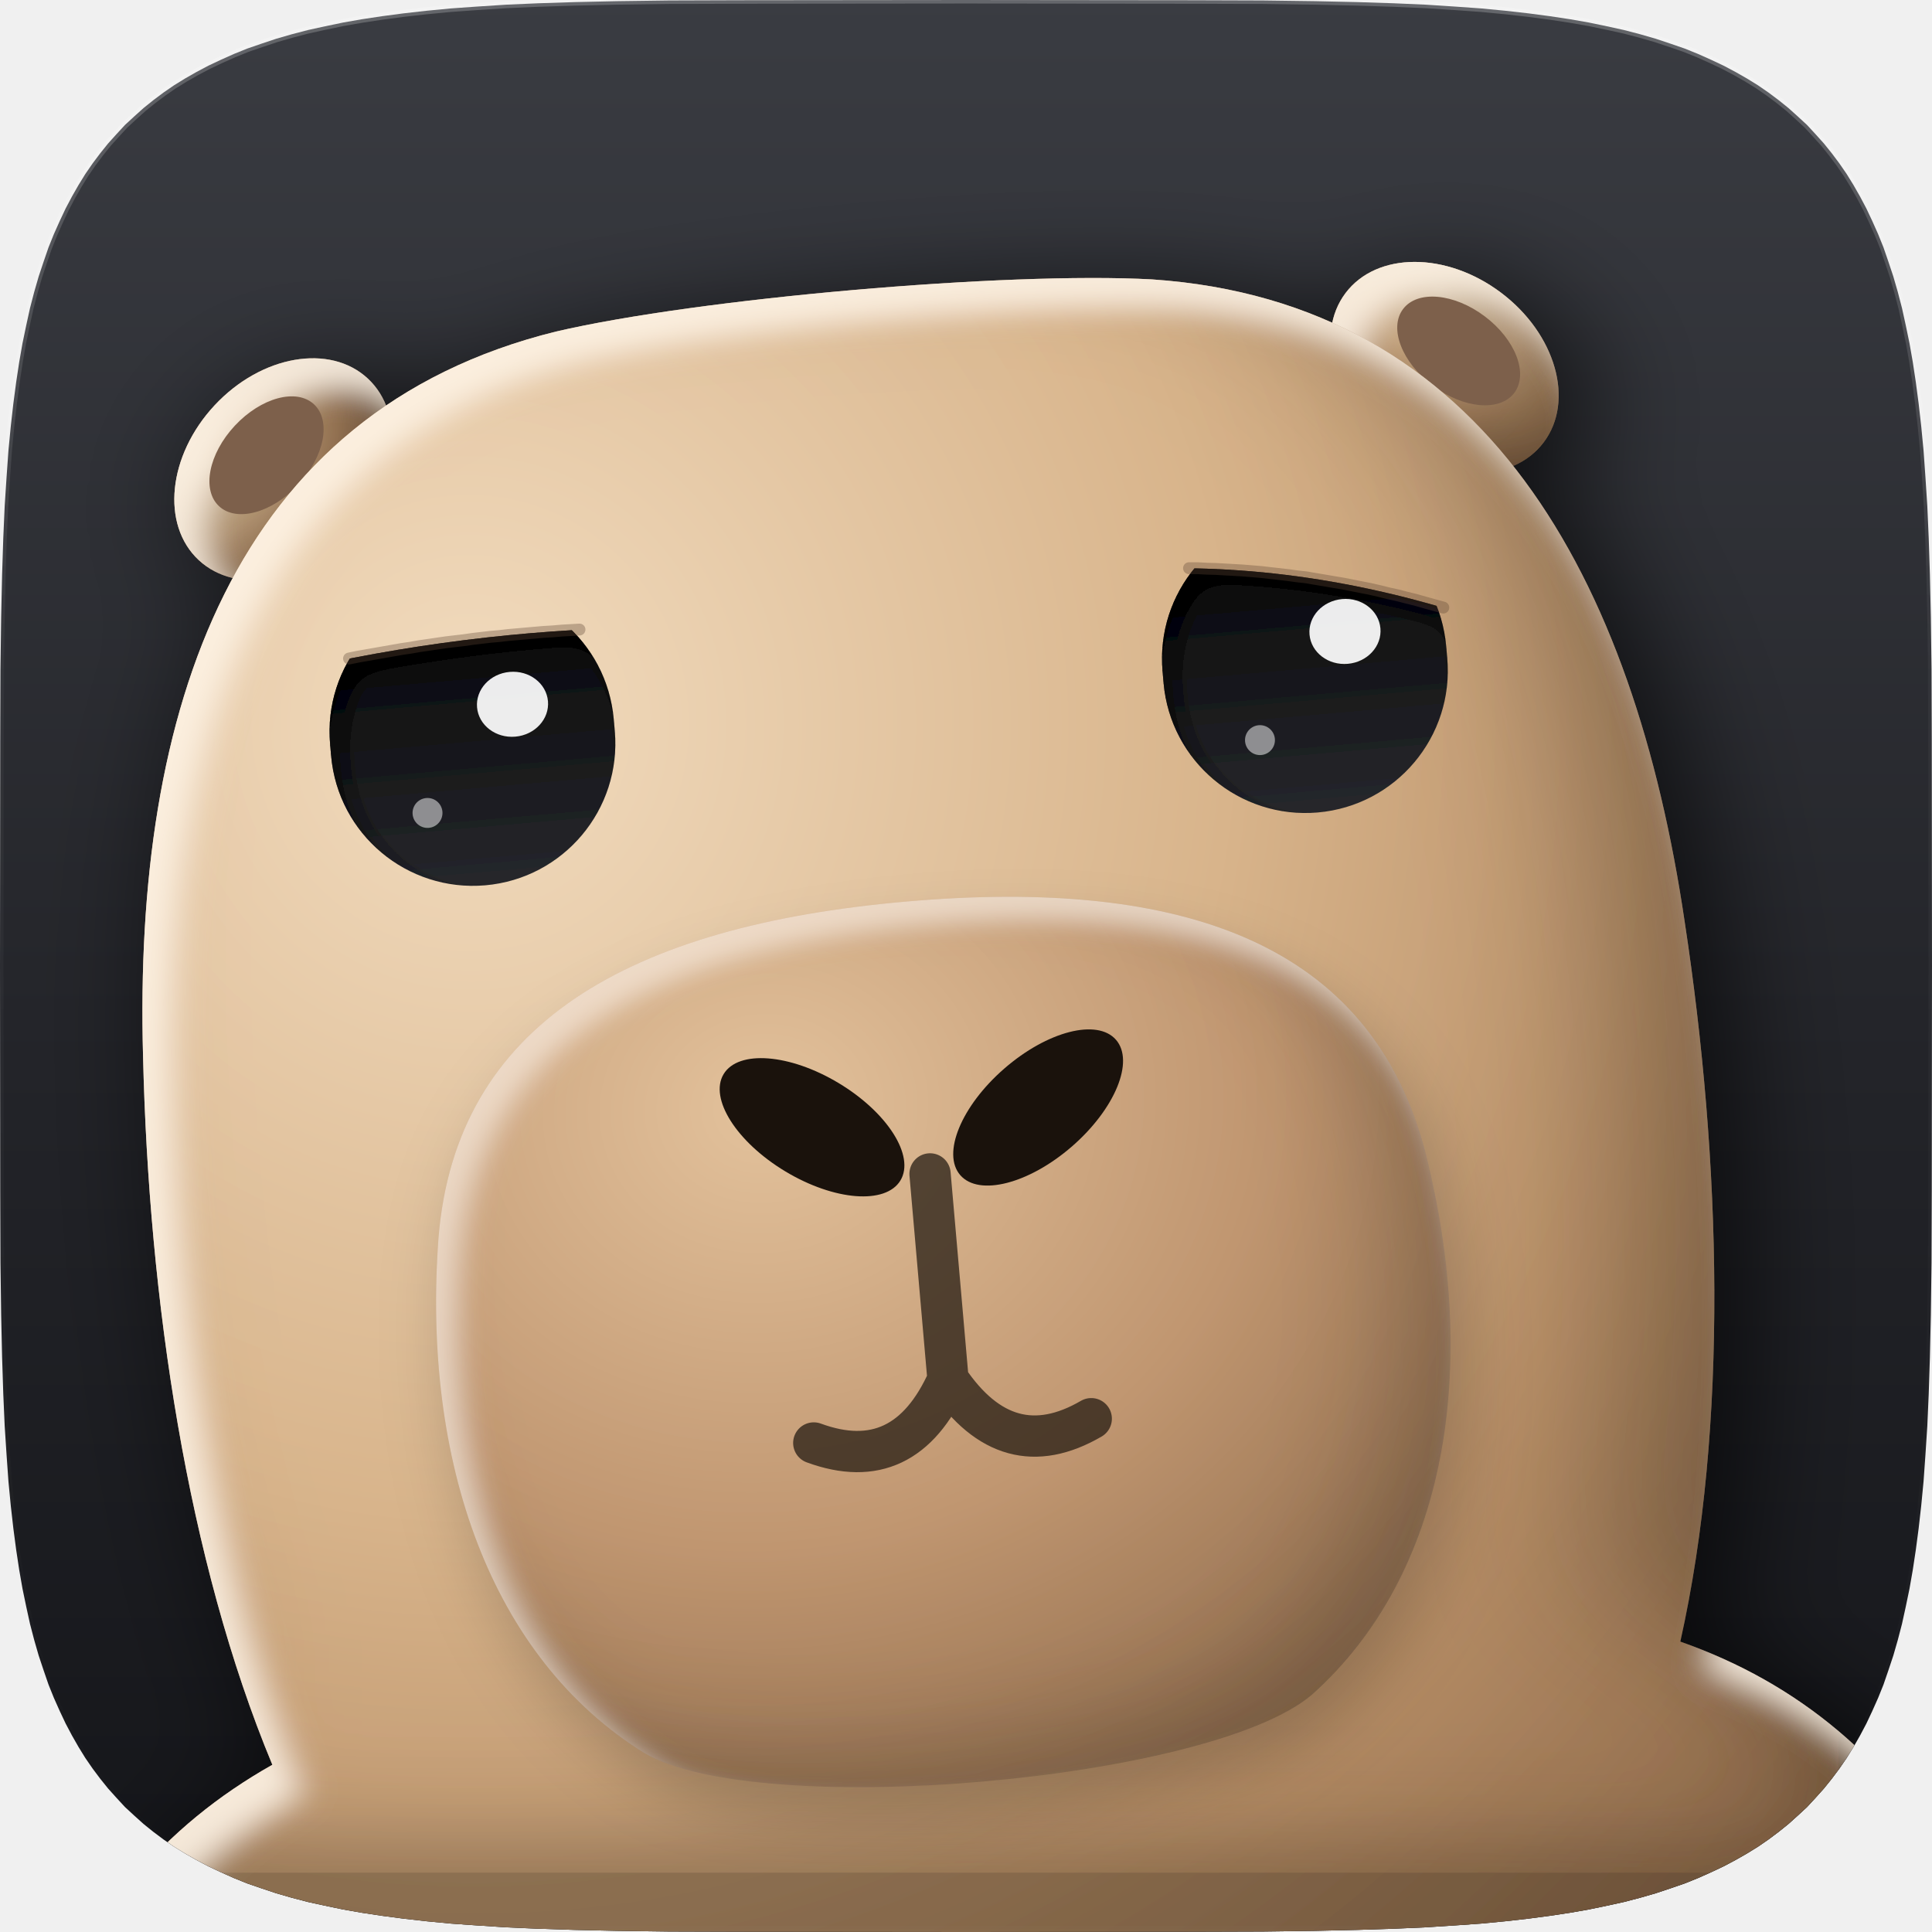
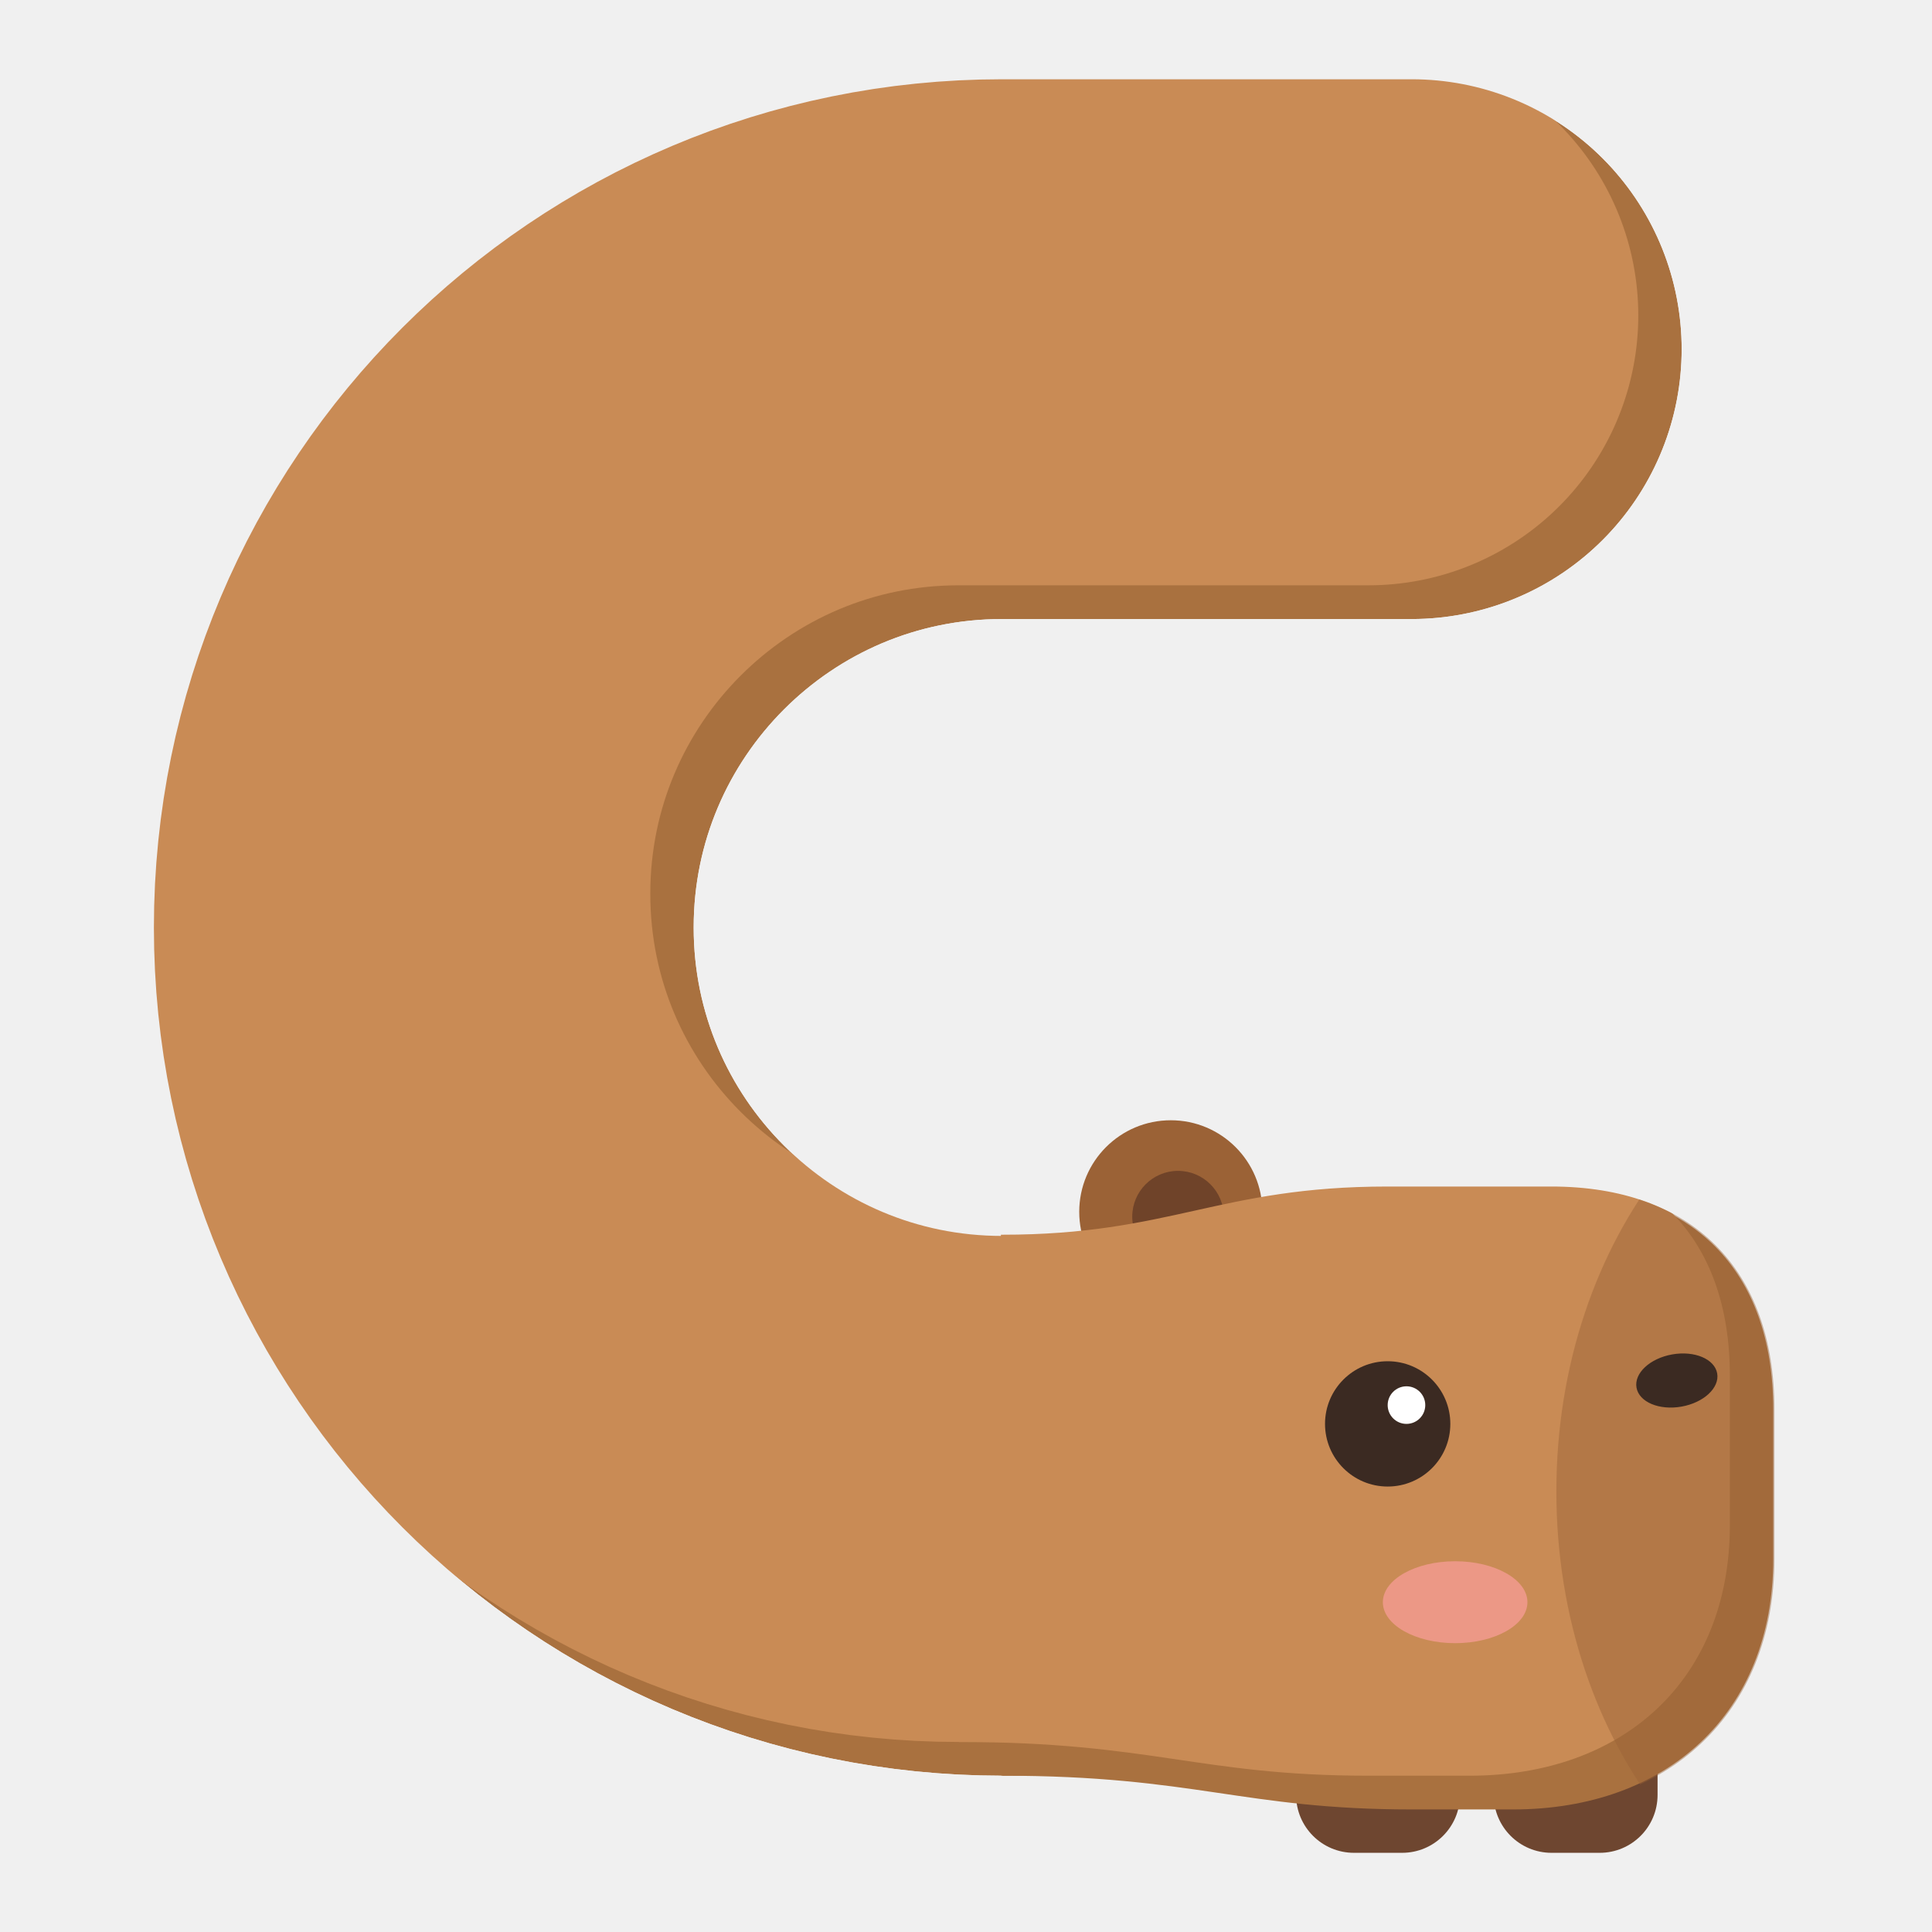
- <svg xmlns="http://www.w3.org/2000/svg" width="1024" height="1024" viewBox="100 100 824 824">
-   <defs>
-     <path id="squircle" d="M924.0 512.0 L923.9 608.0 L923.8 638.6 L923.5 660.9 L923.1 679.0 L922.6 694.5 L922.0 708.2 L921.2 720.5 L920.4 731.8 L919.4 742.2 L918.3 751.9 L917.1 761.0 L915.8 769.6 L914.4 777.6 L912.8 785.3 L911.2 792.6 L909.4 799.5 L907.5 806.1 L905.4 812.4 L903.3 818.5 L901.0 824.2 L898.5 829.8 L896.0 835.1 L893.3 840.2 L890.5 845.1 L887.6 849.8 L884.5 854.3 L881.2 858.7 L877.9 862.8 L874.3 866.8 L870.7 870.7 L866.8 874.3 L862.8 877.9 L858.7 881.2 L854.3 884.5 L849.8 887.6 L845.1 890.5 L840.2 893.3 L835.1 896.0 L829.8 898.5 L824.2 901.0 L818.5 903.3 L812.4 905.4 L806.1 907.5 L799.5 909.4 L792.6 911.2 L785.3 912.8 L777.6 914.4 L769.6 915.8 L761.0 917.1 L751.9 918.3 L742.2 919.4 L731.8 920.4 L720.5 921.2 L708.2 922.0 L694.5 922.6 L679.0 923.1 L660.9 923.5 L638.6 923.8 L608.0 923.9 L512.0 924.0 L416.0 923.9 L385.4 923.8 L363.1 923.5 L345.0 923.1 L329.5 922.6 L315.8 922.0 L303.5 921.2 L292.2 920.4 L281.8 919.4 L272.1 918.3 L263.0 917.1 L254.4 915.8 L246.4 914.4 L238.7 912.8 L231.4 911.2 L224.5 909.4 L217.9 907.5 L211.6 905.4 L205.5 903.3 L199.8 901.0 L194.2 898.5 L188.9 896.0 L183.8 893.3 L178.9 890.5 L174.2 887.6 L169.7 884.5 L165.3 881.2 L161.2 877.9 L157.2 874.3 L153.3 870.7 L149.7 866.8 L146.1 862.8 L142.8 858.7 L139.5 854.3 L136.4 849.8 L133.5 845.1 L130.7 840.2 L128.0 835.1 L125.5 829.8 L123.0 824.2 L120.7 818.5 L118.6 812.4 L116.5 806.1 L114.6 799.5 L112.8 792.6 L111.2 785.3 L109.6 777.6 L108.2 769.6 L106.9 761.0 L105.7 751.9 L104.6 742.2 L103.6 731.8 L102.8 720.5 L102.0 708.2 L101.4 694.5 L100.9 679.0 L100.5 660.9 L100.2 638.6 L100.1 608.0 L100.0 512.0 L100.1 416.0 L100.2 385.4 L100.5 363.1 L100.9 345.0 L101.4 329.5 L102.0 315.8 L102.8 303.5 L103.6 292.2 L104.6 281.8 L105.7 272.1 L106.9 263.0 L108.2 254.4 L109.6 246.4 L111.2 238.7 L112.8 231.4 L114.6 224.5 L116.5 217.9 L118.6 211.6 L120.7 205.5 L123.0 199.8 L125.5 194.2 L128.0 188.9 L130.7 183.8 L133.5 178.9 L136.4 174.2 L139.5 169.7 L142.8 165.3 L146.1 161.2 L149.7 157.2 L153.3 153.3 L157.2 149.7 L161.2 146.1 L165.3 142.8 L169.7 139.5 L174.2 136.4 L178.9 133.5 L183.8 130.7 L188.9 128.0 L194.2 125.5 L199.8 123.0 L205.5 120.7 L211.6 118.6 L217.9 116.5 L224.5 114.6 L231.4 112.8 L238.7 111.2 L246.4 109.6 L254.4 108.2 L263.0 106.9 L272.1 105.7 L281.8 104.6 L292.2 103.6 L303.5 102.8 L315.8 102.0 L329.5 101.4 L345.0 100.9 L363.1 100.5 L385.4 100.2 L416.0 100.1 L512.0 100.0 L608.0 100.1 L638.6 100.2 L660.9 100.5 L679.0 100.9 L694.5 101.4 L708.2 102.0 L720.5 102.8 L731.8 103.6 L742.2 104.6 L751.9 105.7 L761.0 106.9 L769.6 108.2 L777.6 109.6 L785.3 111.2 L792.6 112.8 L799.5 114.6 L806.1 116.5 L812.4 118.6 L818.5 120.7 L824.2 123.0 L829.8 125.5 L835.1 128.0 L840.2 130.7 L845.1 133.5 L849.8 136.4 L854.3 139.5 L858.7 142.8 L862.8 146.1 L866.8 149.7 L870.7 153.3 L874.3 157.2 L877.9 161.2 L881.2 165.3 L884.5 169.7 L887.6 174.2 L890.5 178.9 L893.3 183.8 L896.0 188.9 L898.5 194.2 L901.0 199.8 L903.3 205.5 L905.4 211.6 L907.5 217.9 L909.4 224.5 L911.2 231.4 L912.8 238.7 L914.4 246.4 L915.8 254.4 L917.1 263.0 L918.3 272.1 L919.4 281.8 L920.4 292.2 L921.2 303.5 L922.0 315.8 L922.6 329.5 L923.1 345.0 L923.5 363.1 L923.8 385.4 L923.9 416.0 Z" />
-     <clipPath id="clip">
-       <use href="#squircle" />
-     </clipPath>
-     <linearGradient id="bg" x1="0" y1="0" x2="0" y2="1">
-       <stop offset="0" stop-color="#3a3c42" />
-       <stop offset="0.55" stop-color="#232429" />
-       <stop offset="1" stop-color="#141519" />
-     </linearGradient>
-     <linearGradient id="rim" x1="0" y1="0" x2="0" y2="1">
-       <stop offset="0" stop-color="#fff" stop-opacity="0.22" />
-       <stop offset="0.35" stop-color="#fff" stop-opacity="0.04" />
-       <stop offset="1" stop-color="#fff" stop-opacity="0" />
-     </linearGradient>
-     <radialGradient id="body" cx="0.30" cy="0.18" r="0.95">
-       <stop offset="0" stop-color="#f2dcbf" />
-       <stop offset="0.38" stop-color="#d8b48b" />
-       <stop offset="0.62" stop-color="#b88f67" />
-       <stop offset="0.86" stop-color="#8c6849" />
-       <stop offset="1" stop-color="#5e4533" />
-     </radialGradient>
-     <radialGradient id="muzzle" cx="0.34" cy="0.22" r="0.9">
-       <stop offset="0" stop-color="#e3c29c" />
-       <stop offset="0.55" stop-color="#c09670" />
-       <stop offset="1" stop-color="#8d6a4b" />
-     </radialGradient>
-     <linearGradient id="eye" x1="0" y1="0" x2="0" y2="1">
-       <stop offset="0" stop-color="#050506" />
-       <stop offset="1" stop-color="#26272c" />
-     </linearGradient>
-     <linearGradient id="pad" x1="0" y1="0" x2="0.3" y2="1">
-       <stop offset="0" stop-color="#7f604a" />
-       <stop offset="1" stop-color="#5f4636" />
-     </linearGradient>
-     <radialGradient id="earIn" cx="0.5" cy="0.4" r="0.6">
-       <stop offset="0" stop-color="#7d604b" />
-       <stop offset="1" stop-color="#a8876a" stop-opacity="0.2" />
-     </radialGradient>
-     <filter id="sculpt" x="-20%" y="-20%" width="140%" height="140%">
-       <feGaussianBlur in="SourceAlpha" stdDeviation="30" result="b1" />
-       <feOffset in="b1" dx="-34" dy="-26" result="o1" />
-       <feComposite in="SourceAlpha" in2="o1" operator="out" result="edge1" />
-       <feFlood flood-color="#3b2f26" flood-opacity="0.55" />
-       <feComposite in2="edge1" operator="in" result="shade" />
-       <feGaussianBlur in="SourceAlpha" stdDeviation="6" result="b2" />
-       <feOffset in="b2" dx="10" dy="12" result="o2" />
-       <feComposite in="SourceAlpha" in2="o2" operator="out" result="edge2" />
-       <feFlood flood-color="#fff4e6" flood-opacity="0.85" />
-       <feComposite in2="edge2" operator="in" result="shine" />
-       <feMerge>
-         <feMergeNode in="SourceGraphic" />
-         <feMergeNode in="shade" />
-         <feMergeNode in="shine" />
-       </feMerge>
-     </filter>
-     <filter id="sculptSoft" x="-20%" y="-20%" width="140%" height="140%">
-       <feGaussianBlur in="SourceAlpha" stdDeviation="20" result="b1" />
-       <feOffset in="b1" dx="-20" dy="-16" result="o1" />
-       <feComposite in="SourceAlpha" in2="o1" operator="out" result="edge1" />
-       <feFlood flood-color="#3b2f26" flood-opacity="0.4" />
-       <feComposite in2="edge1" operator="in" result="shade" />
-       <feGaussianBlur in="SourceAlpha" stdDeviation="5" result="b2" />
-       <feOffset in="b2" dx="7" dy="9" result="o2" />
-       <feComposite in="SourceAlpha" in2="o2" operator="out" result="edge2" />
-       <feFlood flood-color="#fff4e6" flood-opacity="0.59" />
-       <feComposite in2="edge2" operator="in" result="shine" />
-       <feMerge>
-         <feMergeNode in="SourceGraphic" />
-         <feMergeNode in="shade" />
-         <feMergeNode in="shine" />
-       </feMerge>
-     </filter>
-     <filter id="cast" x="-20%" y="-20%" width="140%" height="140%">
-       <feGaussianBlur in="SourceAlpha" stdDeviation="22" />
-       <feOffset dx="10" dy="6" />
-       <feComponentTransfer>
-         <feFuncA type="linear" slope="0.7" />
-       </feComponentTransfer>
-     </filter>
-     <filter id="muzzleDrop" x="-20%" y="-20%" width="140%" height="150%">
-       <feGaussianBlur in="SourceAlpha" stdDeviation="12" />
-       <feOffset dx="4" dy="12" />
-       <feComponentTransfer>
-         <feFuncA type="linear" slope="0.2" />
-       </feComponentTransfer>
-     </filter>
-     <linearGradient id="muzzleFade" gradientUnits="userSpaceOnUse" x1="0" y1="500" x2="0" y2="640">
-       <stop offset="0" stop-color="#fff" stop-opacity="0" />
-       <stop offset="1" stop-color="#fff" />
-     </linearGradient>
-     <mask id="muzzleMask" maskUnits="userSpaceOnUse" x="0" y="0" width="1024" height="1100">
-       <rect width="1024" height="1100" fill="url(#muzzleFade)" />
+ <svg xmlns="http://www.w3.org/2000/svg" width="1024" height="1024" viewBox="0 0 1024 1024">
+   <g transform="translate(-133 -198.1) scale(1.2772)">
+     <path d="M642 860 H710 V900 A24 24 0 0 1 686 924 H666 A24 24 0 0 1 642 900 V860 Z" fill="#6E4630" />
+     <path d="M724 860 H792 V900 A24 24 0 0 1 768 924 H748 A24 24 0 0 1 724 900 V860 Z" fill="#6E4630" />
+     <circle cx="590" cy="658" r="38" fill="#9B6236" />
+     <circle cx="593" cy="660" r="19" fill="#6F4329" />
+     <mask id="c2s" maskUnits="userSpaceOnUse" x="-300" y="-300" width="1624" height="1624">
+       <g fill="#fff" stroke="#fff">
+         <path d="M690 300 L520 300 A240 240 0 0 0 520 780 L560 780" fill="none" stroke="#fff" stroke-width="224" stroke-linecap="round" stroke-linejoin="round" />
+         <path d="M520 668.0 C590 668.0 610 648 680 648 L748 648 C806 648 840 682 840 740 L840 802 C840 866 796 906 732 906 L690 906 C620 906 600 892.0 520 892.0 Z" fill="#fff" />
+       </g>
    </mask>
-     <filter id="softShadow" x="-50%" y="-200%" width="200%" height="500%">
-       <feGaussianBlur stdDeviation="8" />
-     </filter>
-     <filter id="padBlur" x="-30%" y="-50%" width="160%" height="200%">
-       <feGaussianBlur stdDeviation="4" />
-     </filter>
-     <filter id="eyeInset" x="-30%" y="-30%" width="160%" height="160%">
-       <feGaussianBlur in="SourceAlpha" stdDeviation="5" result="b" />
-       <feOffset in="b" dx="4" dy="7" result="o" />
-       <feComposite in="SourceAlpha" in2="o" operator="out" result="e" />
-       <feFlood flood-color="#000" flood-opacity="0.9" />
-       <feComposite in2="e" operator="in" result="s" />
-       <feMerge>
-         <feMergeNode in="SourceGraphic" />
-         <feMergeNode in="s" />
-       </feMerge>
-     </filter>
-   </defs>
-   <use href="#squircle" fill="url(#bg)" />
-   <g clip-path="url(#clip)">
-     <g transform="translate(512 1040) scale(1.1) translate(-512 -1000) rotate(-5 512 760)">
-       <g fill="#000" filter="url(#cast)">
-         <ellipse cx="286" cy="306" rx="48.1" ry="36.4" transform="rotate(-42 286 306)" />
-         <ellipse cx="738" cy="306" rx="48.1" ry="36.4" transform="rotate(42 738 306)" />
-         <path d="M 104 1110 C 104 936 150 846 238 806 C 212 724 206 622 212 528 C 220 394 268 282 396 262 C 452 254 572 254 628 262 C 756 282 804 394 812 528 C 818 622 812 724 786 806 C 874 846 920 936 920 1110 Z" />
+     <g mask="url(#c2s)">
+       <path d="M690 300 L520 300 A240 240 0 0 0 520 780 L560 780" fill="none" stroke="#A9713F" stroke-width="224" stroke-linecap="round" stroke-linejoin="round" />
+       <path d="M520 668.0 C590 668.0 610 648 680 648 L748 648 C806 648 840 682 840 740 L840 802 C840 866 796 906 732 906 L690 906 C620 906 600 892.0 520 892.0 Z" fill="#A9713F" />
+       <g transform="translate(-18 -14)">
+         <path d="M690 300 L520 300 A240 240 0 0 0 520 780 L560 780" fill="none" stroke="#C98B55" stroke-width="224" stroke-linecap="round" stroke-linejoin="round" />
+         <path d="M520 668.0 C590 668.0 610 648 680 648 L748 648 C806 648 840 682 840 740 L840 802 C840 866 796 906 732 906 L690 906 C620 906 600 892.0 520 892.0 Z" fill="#C98B55" />
      </g>
-       <g filter="url(#sculpt)">
-         <g fill="url(#body)">
-           <ellipse cx="286" cy="306" rx="48.1" ry="36.4" transform="rotate(-42 286 306)" />
-           <ellipse cx="738" cy="306" rx="48.1" ry="36.4" transform="rotate(42 738 306)" />
-         </g>
+     </g>
+     <mask id="c2sh" maskUnits="userSpaceOnUse" x="-300" y="-300" width="1624" height="1624">
+       <g fill="#fff" stroke="#fff">
+         <path d="M520 668.0 C590 668.0 610 648 680 648 L748 648 C806 648 840 682 840 740 L840 802 C840 866 796 906 732 906 L690 906 C620 906 600 892.0 520 892.0 Z" fill="#fff" />
      </g>
-       <ellipse cx="280" cy="300" rx="27" ry="16.8" transform="rotate(-42 280 300)" fill="#7d604b" />
-       <ellipse cx="744" cy="300" rx="27" ry="16.8" transform="rotate(42 744 300)" fill="#7d604b" />
-       <g filter="url(#sculpt)">
-         <path d="M 104 1110 C 104 936 150 846 238 806 C 212 724 206 622 212 528 C 220 394 268 282 396 262 C 452 254 572 254 628 262 C 756 282 804 394 812 528 C 818 622 812 724 786 806 C 874 846 920 936 920 1110 Z" fill="url(#body)" />
-       </g>
-       <path d="M 512 494 C 620 494 690 526 704 608 C 718 694 698 772 642 814 C 600 844 424 844 382 814 C 326 772 306 694 320 608 C 334 526 404 494 512 494 Z" fill="#000" filter="url(#muzzleDrop)" />
-       <g filter="url(#sculptSoft)">
-         <path d="M 512 494 C 620 494 690 526 704 608 C 718 694 698 772 642 814 C 600 844 424 844 382 814 C 326 772 306 694 320 608 C 334 526 404 494 512 494 Z" fill="url(#muzzle)" />
-       </g>
-       <clipPath id="lids0">
-         <path d="M 419.2 379.2 Q 350.0 374.4 280.8 384.4 L 280.8 531.0 L 419.2 531.0 Z" />
-       </clipPath>
-       <g filter="url(#eyeInset)">
-         <g clip-path="url(#lids0)">
-           <rect x="294.8" y="358.5" width="110.4" height="115.0" rx="55.2" fill="url(#eye)" />
-         </g>
-       </g>
-       <path d="M 395.0 377.9 L 391.5 377.8 L 388.1 377.7 L 384.6 377.7 L 381.1 377.6 L 377.7 377.6 L 374.2 377.6 L 370.8 377.6 L 367.3 377.6 L 363.8 377.7 L 360.4 377.7 L 356.9 377.8 L 353.5 377.9 L 350.0 378.1 L 346.5 378.2 L 343.1 378.3 L 339.6 378.5 L 336.2 378.7 L 332.7 378.9 L 329.2 379.2 L 325.8 379.4 L 322.3 379.7 L 318.9 380.0 L 315.4 380.3 L 311.9 380.6 L 308.5 380.9 L 305.0 381.3" fill="none" stroke="#5e4533" stroke-width="4.6" stroke-linecap="round" stroke-linejoin="round" opacity="0.35" />
-       <ellipse cx="366.6" cy="404.5" rx="13.8" ry="12.6" fill="#fff" opacity="0.92" />
-       <circle cx="330.1" cy="443.6" r="5.8" fill="#fff" opacity="0.5" />
-       <clipPath id="lids1">
-         <path d="M 604.8 373.2 Q 674.0 374.4 743.2 404.4 L 743.2 531.0 L 604.8 531.0 Z" />
-       </clipPath>
-       <g filter="url(#eyeInset)">
-         <g clip-path="url(#lids1)">
-           <rect x="618.8" y="358.5" width="110.4" height="115.0" rx="55.2" fill="url(#eye)" />
-         </g>
-       </g>
-       <path d="M 632.5 374.8 L 635.9 375.1 L 639.4 375.6 L 642.9 376.0 L 646.3 376.5 L 649.8 377.0 L 653.2 377.5 L 656.7 378.1 L 660.2 378.7 L 663.6 379.4 L 667.1 380.1 L 670.5 380.8 L 674.0 381.6 L 677.5 382.3 L 680.9 383.2 L 684.4 384.1 L 687.8 385.0 L 691.3 385.9 L 694.8 386.9 L 698.2 387.9 L 701.7 388.9 L 705.1 390.0 L 708.6 391.2 L 712.1 392.3 L 715.5 393.5 L 719.0 394.7 L 722.4 396.0 L 725.9 397.3 L 729.4 398.6" fill="none" stroke="#5e4533" stroke-width="4.6" stroke-linecap="round" stroke-linejoin="round" opacity="0.35" />
-       <ellipse cx="690.6" cy="404.5" rx="13.8" ry="12.6" fill="#fff" opacity="0.92" />
-       <circle cx="654.1" cy="443.6" r="5.8" fill="#fff" opacity="0.5" />
-       <ellipse cx="468" cy="578" rx="40" ry="20" transform="rotate(36 468 578)" fill="#1a120c" />
-       <ellipse cx="556" cy="578" rx="40" ry="20" transform="rotate(-36 556 578)" fill="#1a120c" />
-       <path d="M 512 600 L 512 680 M 458 700 Q 492 716 512 680 Q 532 716 566 700" stroke="#1a120c" stroke-width="16" stroke-linecap="round" stroke-linejoin="round" fill="none" opacity="0.7" />
+     </mask>
+     <g mask="url(#c2sh)">
+       <ellipse cx="900" cy="774" rx="150" ry="190" fill="#9A6236" opacity=".45" />
    </g>
+     <circle cx="680" cy="746" r="26" fill="#3B2A22" />
+     <circle cx="687.8" cy="738.2" r="7.8" fill="#fff" />
+     <ellipse cx="800" cy="728" rx="17" ry="11" fill="#3B2A22" transform="rotate(-10 800 728)" />
+     <ellipse cx="708" cy="820" rx="30" ry="17" fill="#F29A8E" opacity=".85" />
  </g>
-   <use href="#squircle" fill="none" stroke="url(#rim)" stroke-width="3" />
</svg>
